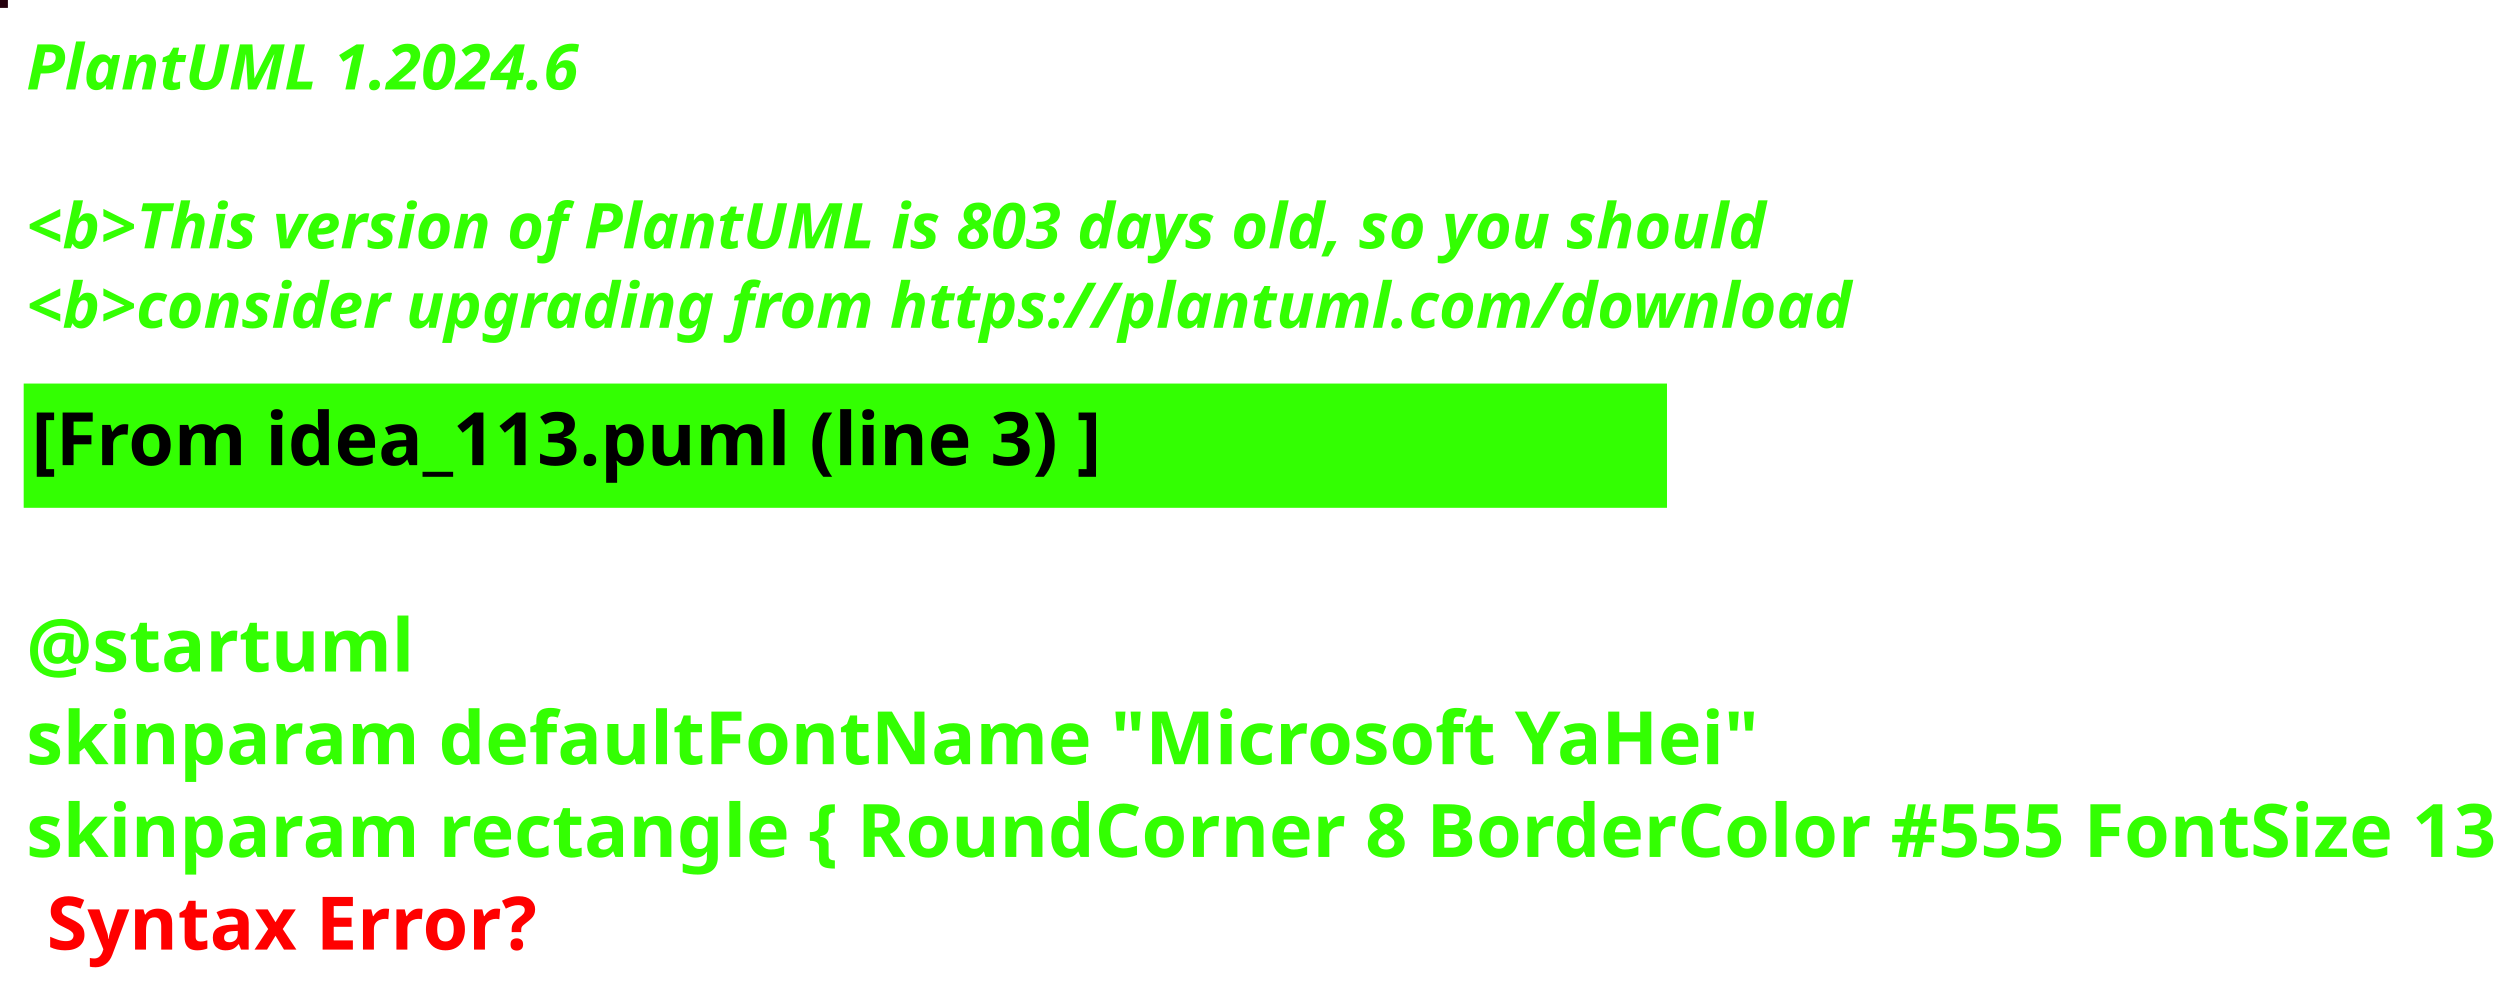
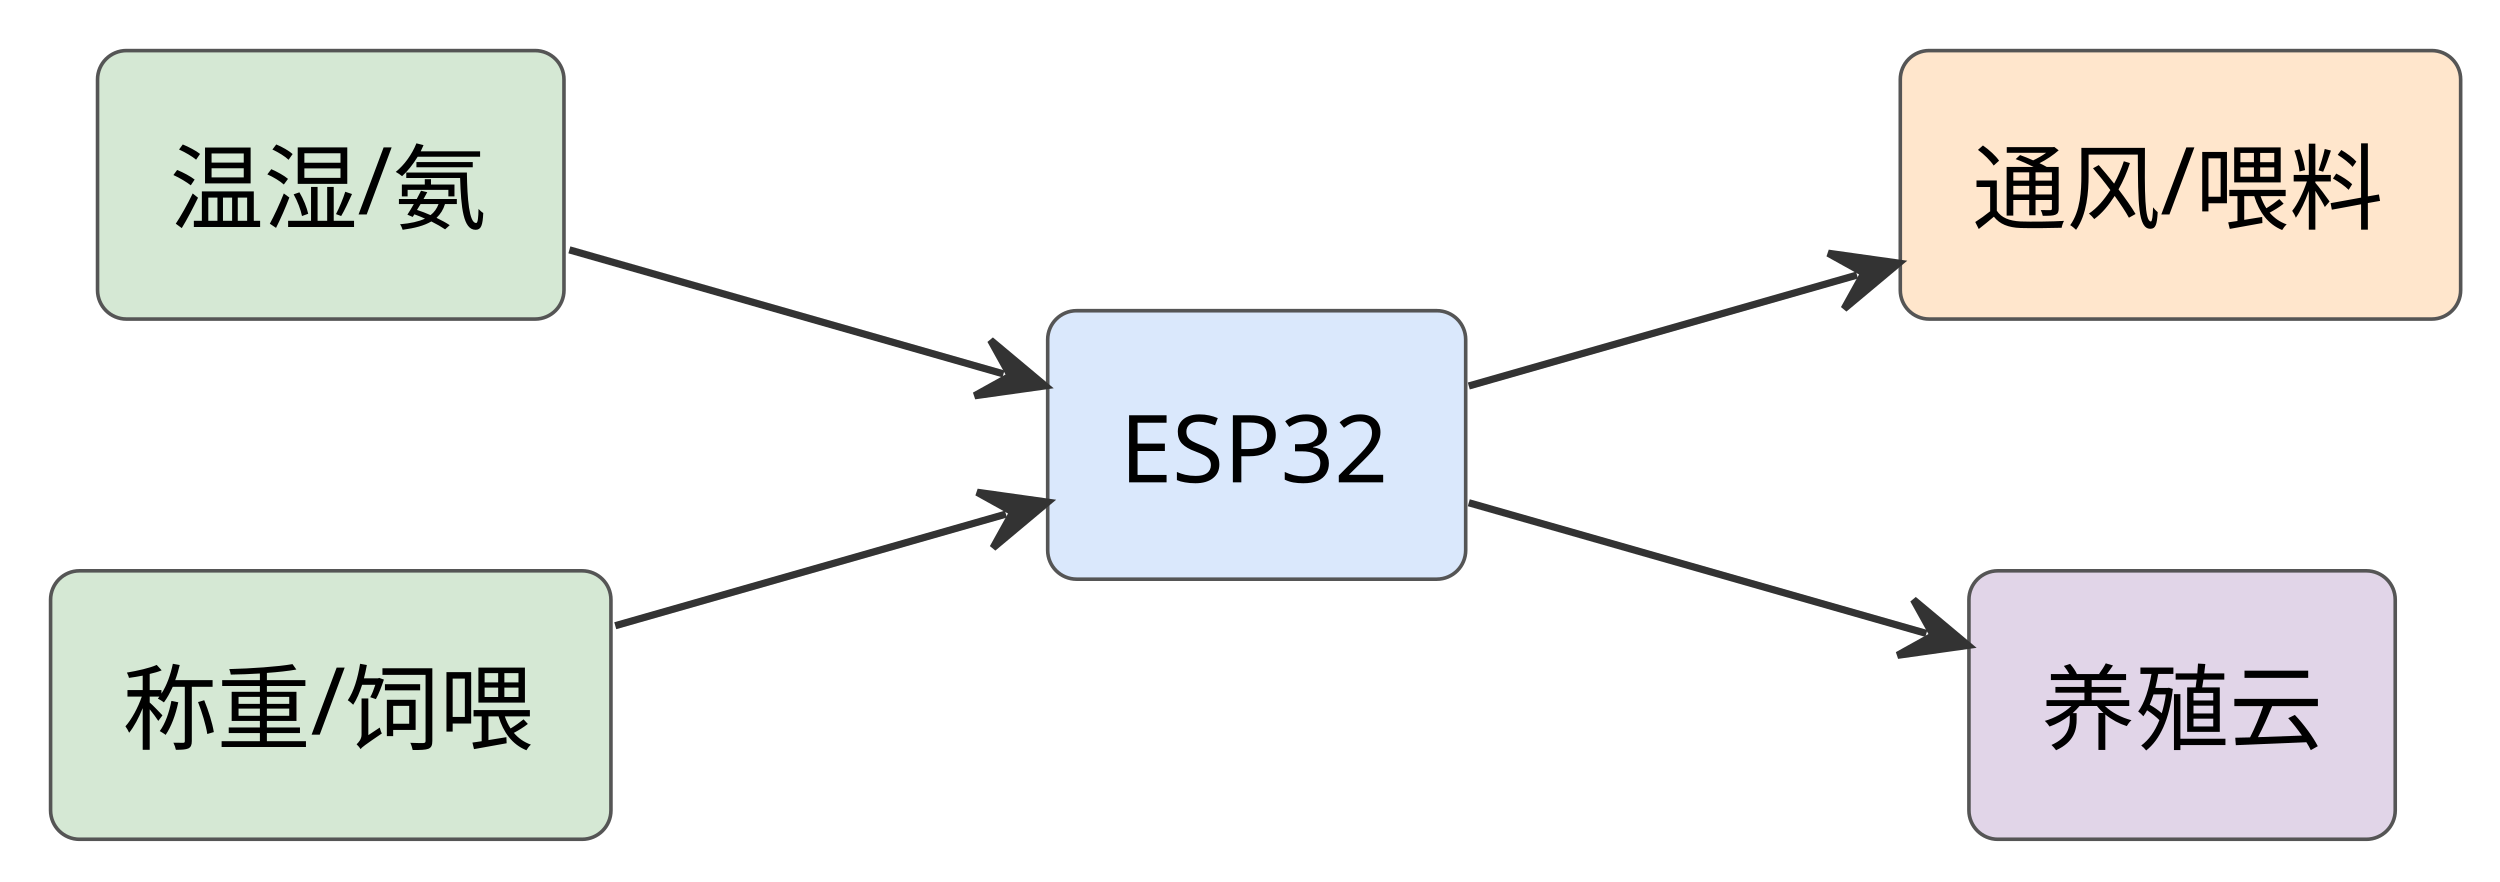
- <svg xmlns="http://www.w3.org/2000/svg" contentStyleType="text/css" height="191px" preserveAspectRatio="none" style="width:475px;height:191px;background:#000000;" version="1.1" viewBox="0 0 475 191" width="475px" zoomAndPan="magnify">
+ <svg xmlns="http://www.w3.org/2000/svg" contentStyleType="text/css" height="122px" preserveAspectRatio="none" style="width:346px;height:122px;background:#FFFFFF;" version="1.1" viewBox="0 0 346 122" width="346px" zoomAndPan="magnify">
  <defs />
  <g>
-     <rect fill="#25000D" height="1" style="stroke:#25000D;stroke-width:1.0;" width="1" x="0" y="0" />
-     <text fill="#33FF02" font-family="sans-serif" font-size="12" font-style="italic" font-weight="bold" lengthAdjust="spacing" textLength="105.375" x="5" y="17">PlantUML 1.2024.6</text>
-     <text fill="#33FF02" font-family="sans-serif" font-size="12" font-style="italic" font-weight="bold" lengthAdjust="spacing" textLength="3.334" x="5" y="32.094"> </text>
-     <text fill="#33FF02" font-family="sans-serif" font-size="12" font-style="italic" font-weight="bold" lengthAdjust="spacing" textLength="342.07" x="5" y="47.188">&lt;b&gt;This version of PlantUML is 803 days old, so you should</text>
-     <text fill="#33FF02" font-family="sans-serif" font-size="12" font-style="italic" font-weight="bold" lengthAdjust="spacing" textLength="344.01" x="5" y="62.281">&lt;b&gt;consider upgrading from https://plantuml.com/download</text>
-     <rect fill="#33FF02" height="22.609" style="stroke:#33FF02;stroke-width:1.0;" width="311.227" x="5" y="73.375" />
-     <text fill="#000000" font-family="sans-serif" font-size="14" font-weight="bold" lengthAdjust="spacing" textLength="197.6" x="6" y="88.375">[From idea_113.puml (line 3) ]</text>
-     <text fill="#33FF02" font-family="sans-serif" font-size="14" font-weight="bold" lengthAdjust="spacing" textLength="3.89" x="5" y="109.984"> </text>
-     <text fill="#33FF02" font-family="sans-serif" font-size="14" font-weight="bold" lengthAdjust="spacing" textLength="68.886" x="5" y="127.594">@startuml</text>
-     <text fill="#33FF02" font-family="sans-serif" font-size="14" font-weight="bold" lengthAdjust="spacing" textLength="311.227" x="5" y="145.203">skinparam defaultFontName "Microsoft YaHei"</text>
-     <text fill="#33FF02" font-family="sans-serif" font-size="14" font-weight="bold" lengthAdjust="spacing" text-decoration="wavy underline" textLength="463.682" x="5" y="162.812">skinparam rectangle { RoundCorner 8 BorderColor #555 FontSize 13 }</text>
-     <text fill="#FF0000" font-family="sans-serif" font-size="14" font-weight="bold" lengthAdjust="spacing" textLength="92.586" x="8.89" y="180.422">Syntax Error?</text>
+     <g id="elem_env">
+       <rect fill="#D5E8D4" height="37.158" rx="4" ry="4" style="stroke:#555555;stroke-width:0.5;" width="64.554" x="13.5" y="7" />
+       <text fill="#000000" font-family="Microsoft YaHei" font-size="13" lengthAdjust="spacing" textLength="44.554" x="23.5" y="30.755">温湿/氨</text>
+     </g>
+     <g id="elem_w">
+       <rect fill="#D5E8D4" height="37.158" rx="4" ry="4" style="stroke:#555555;stroke-width:0.5;" width="77.554" x="7" y="79" />
+       <text fill="#000000" font-family="Microsoft YaHei" font-size="13" lengthAdjust="spacing" textLength="57.554" x="17" y="102.755">称重/饲喂</text>
+     </g>
+     <g id="elem_esp">
+       <rect fill="#DAE8FC" height="37.158" rx="4" ry="4" style="stroke:#555555;stroke-width:0.5;" width="57.851" x="145" y="43" />
+       <text fill="#000000" font-family="Microsoft YaHei" font-size="13" lengthAdjust="spacing" textLength="37.851" x="155" y="66.755">ESP32</text>
+     </g>
+     <g id="elem_act">
+       <rect fill="#FFE6CC" height="37.158" rx="4" ry="4" style="stroke:#555555;stroke-width:0.5;" width="77.554" x="263" y="7" />
+       <text fill="#000000" font-family="Microsoft YaHei" font-size="13" lengthAdjust="spacing" textLength="57.554" x="273" y="30.755">通风/喂料</text>
+     </g>
+     <g id="elem_cloud">
+       <rect fill="#E1D5E8" height="37.158" rx="4" ry="4" style="stroke:#555555;stroke-width:0.5;" width="59" x="272.5" y="79" />
+       <text fill="#000000" font-family="Microsoft YaHei" font-size="13" lengthAdjust="spacing" textLength="39" x="282.5" y="102.755">养殖云</text>
+     </g>
+     <g id="link_env_esp">
+       <path d="M78.8,34.58 C99.06,40.37 119.321,46.161 138.881,51.751 " fill="none" id="env-to-esp" style="stroke:#333333;stroke-width:1.0;" />
+       <polygon fill="#333333" points="144.65,53.4,137.096,47.081,139.843,52.026,134.897,54.773,144.65,53.4" style="stroke:#333333;stroke-width:1.0;" />
+     </g>
+     <g id="link_w_esp">
+       <path d="M85.15,86.6 C104.41,81.1 121.601,76.19 139.221,71.15 " fill="none" id="w-to-esp" style="stroke:#333333;stroke-width:1.0;" />
+       <polygon fill="#333333" points="144.99,69.5,135.237,68.129,140.183,70.875,137.437,75.821,144.99,69.5" style="stroke:#333333;stroke-width:1.0;" />
+     </g>
+     <g id="link_esp_act">
+       <path d="M203.28,53.42 C220.84,48.4 237.861,43.538 257.011,38.068 " fill="none" id="esp-to-act" style="stroke:#333333;stroke-width:1.0;" />
+       <polygon fill="#333333" points="262.78,36.42,253.028,35.046,257.972,37.793,255.225,42.738,262.78,36.42" style="stroke:#333333;stroke-width:1.0;" />
+     </g>
+     <g id="link_esp_cloud">
+       <path d="M203.28,69.58 C223.88,75.47 245.931,81.761 266.611,87.671 " fill="none" id="esp-to-cloud" style="stroke:#333333;stroke-width:1.0;" />
+       <polygon fill="#333333" points="272.38,89.32,264.826,83.001,267.572,87.946,262.627,90.693,272.38,89.32" style="stroke:#333333;stroke-width:1.0;" />
+     </g>
  </g>
</svg>
